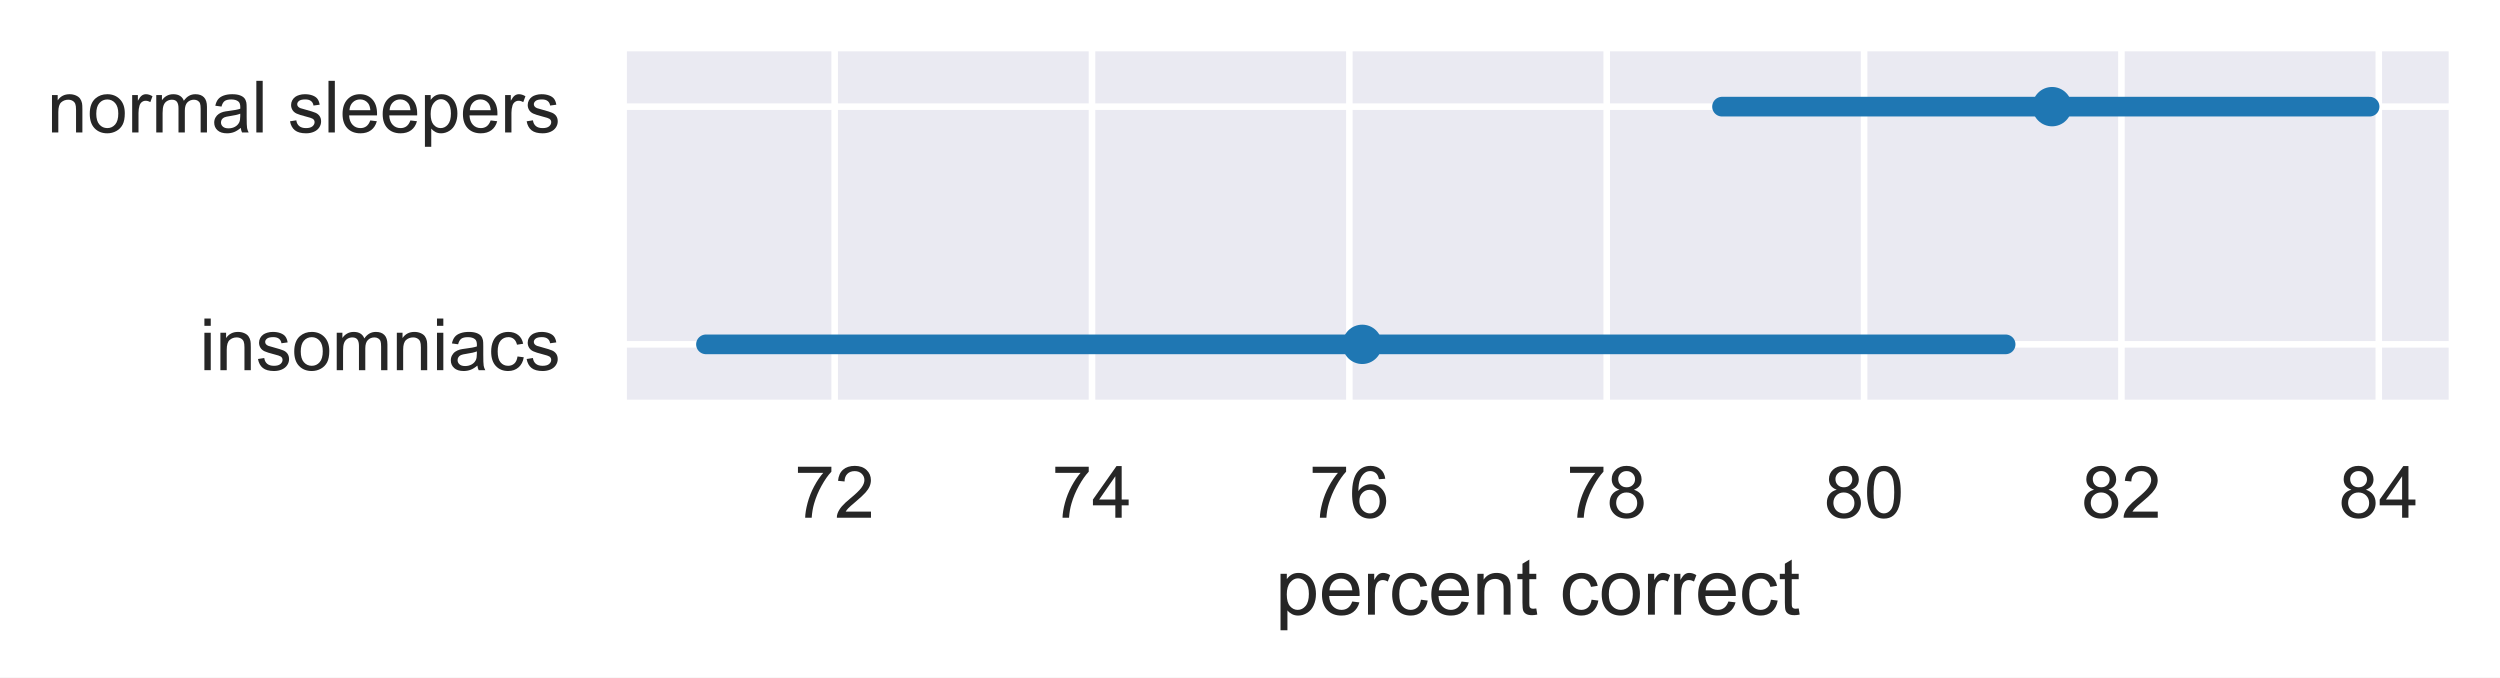
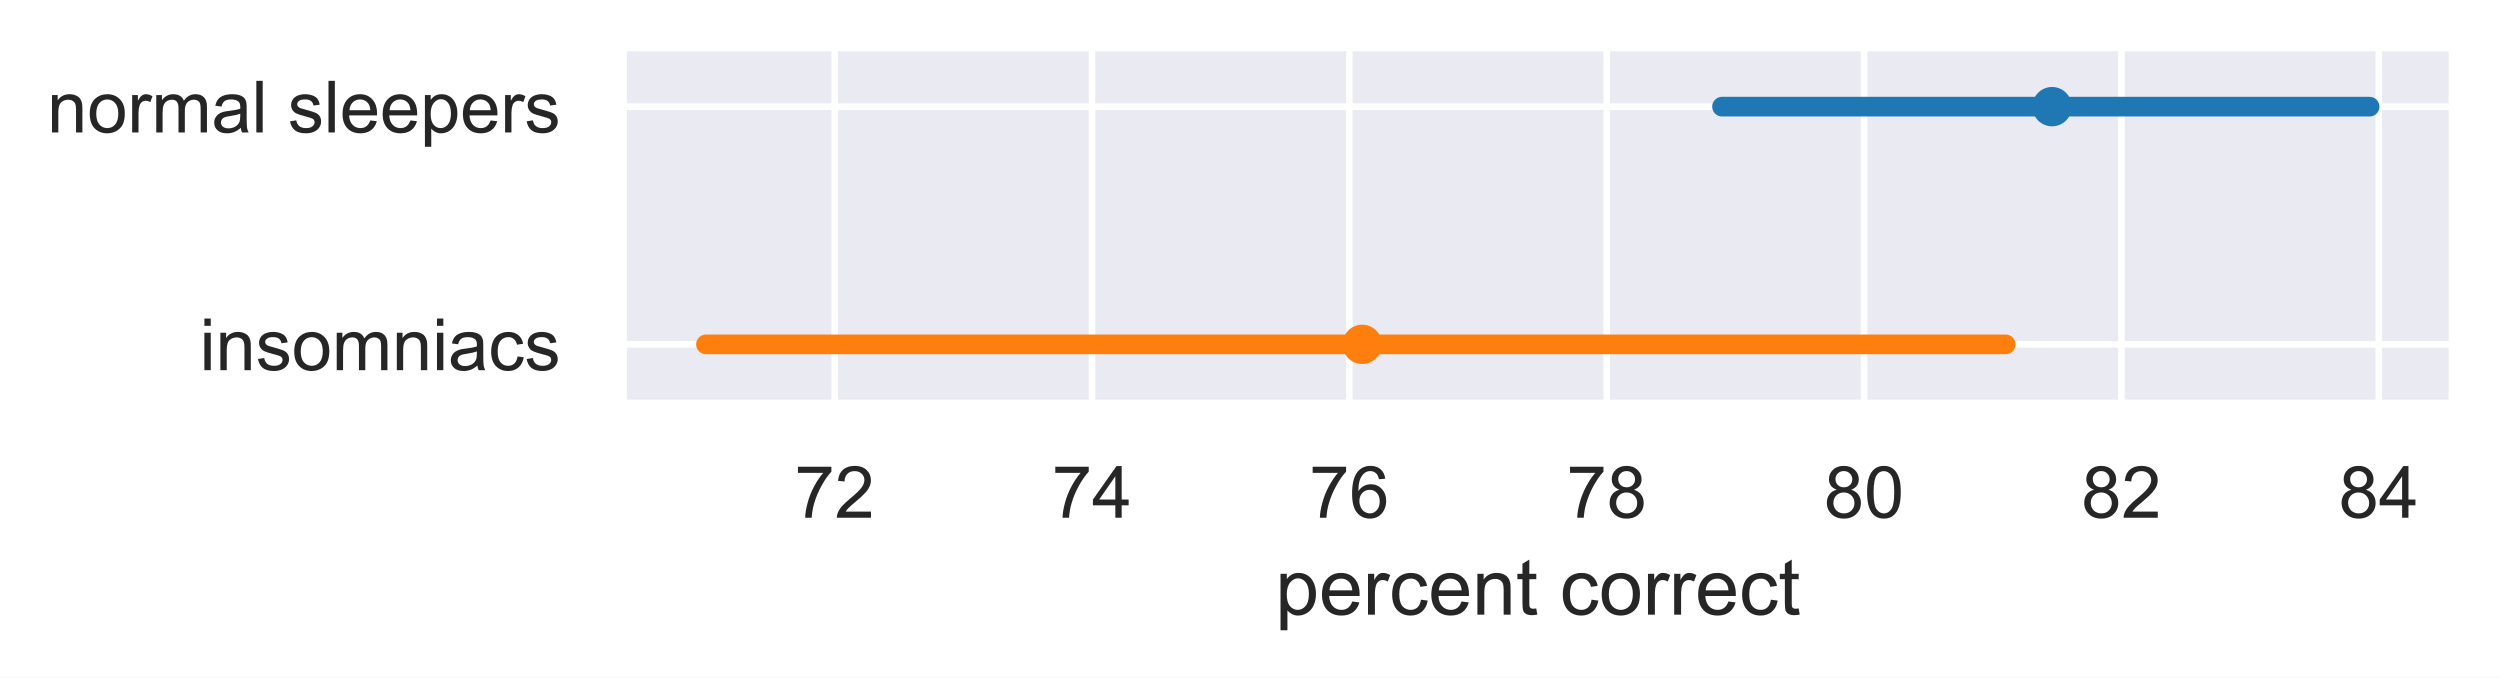
<svg xmlns="http://www.w3.org/2000/svg" xmlns:xlink="http://www.w3.org/1999/xlink" height="103.294pt" version="1.1" viewBox="0 0 381.151 103.294" width="381.151pt">
  <defs>
    <style type="text/css">
*{stroke-linecap:butt;stroke-linejoin:round;}
  </style>
  </defs>
  <g id="figure_1">
    <g id="patch_1">
      <path d="M 0 103.294  L 381.151 103.294  L 381.151 0  L 0 0  z " style="fill:#ffffff;" />
    </g>
    <g id="axes_1">
      <g id="patch_2">
        <path d="M 94.951 61.56  L 373.951 61.56  L 373.951 7.2  L 94.951 7.2  z " style="fill:#eaeaf2;" />
      </g>
      <g id="matplotlib.axis_1">
        <g id="xtick_1">
          <g id="line2d_1">
-             <path clip-path="url(#p791ce59a20)" d="M 127.251 61.56  L 127.251 7.2  " style="fill:none;stroke:#ffffff;stroke-linecap:round;" />
+             <path clip-path="url(#p9f70d61e28)" d="M 127.251 61.56  L 127.251 7.2  " style="fill:none;stroke:#ffffff;stroke-linecap:round;" />
          </g>
          <g id="text_1">
            <defs>
              <path d="M 4.734 62.203  L 4.734 70.656  L 51.078 70.656  L 51.078 63.812  Q 44.234 56.547 37.516 44.484  Q 30.812 32.422 27.156 19.672  Q 24.516 10.688 23.781 0  L 14.75 0  Q 14.891 8.453 18.062 20.406  Q 21.234 32.375 27.172 43.484  Q 33.109 54.594 39.797 62.203  z " id="ArialMT-55" />
              <path d="M 50.344 8.453  L 50.344 0  L 3.031 0  Q 2.938 3.172 4.047 6.109  Q 5.859 10.938 9.828 15.625  Q 13.812 20.312 21.344 26.469  Q 33.016 36.031 37.109 41.625  Q 41.219 47.219 41.219 52.203  Q 41.219 57.422 37.469 61  Q 33.734 64.594 27.734 64.594  Q 21.391 64.594 17.578 60.781  Q 13.766 56.984 13.719 50.25  L 4.688 51.172  Q 5.609 61.281 11.656 66.578  Q 17.719 71.875 27.938 71.875  Q 38.234 71.875 44.234 66.156  Q 50.25 60.453 50.25 52  Q 50.25 47.703 48.484 43.547  Q 46.734 39.406 42.656 34.812  Q 38.578 30.219 29.109 22.219  Q 21.188 15.578 18.938 13.203  Q 16.703 10.844 15.234 8.453  z " id="ArialMT-50" />
            </defs>
            <g style="fill:#262626;" transform="translate(121.1343 78.93359)scale(0.11 -0.11)">
              <use xlink:href="#ArialMT-55" />
              <use x="55.615" xlink:href="#ArialMT-50" />
            </g>
          </g>
        </g>
        <g id="xtick_2">
          <g id="line2d_2">
-             <path clip-path="url(#p791ce59a20)" d="M 166.488 61.56  L 166.488 7.2  " style="fill:none;stroke:#ffffff;stroke-linecap:round;" />
+             <path clip-path="url(#p9f70d61e28)" d="M 166.488 61.56  L 166.488 7.2  " style="fill:none;stroke:#ffffff;stroke-linecap:round;" />
          </g>
          <g id="text_2">
            <defs>
              <path d="M 32.328 0  L 32.328 17.141  L 1.266 17.141  L 1.266 25.203  L 33.938 71.578  L 41.109 71.578  L 41.109 25.203  L 50.781 25.203  L 50.781 17.141  L 41.109 17.141  L 41.109 0  z M 32.328 25.203  L 32.328 57.469  L 9.906 25.203  z " id="ArialMT-52" />
            </defs>
            <g style="fill:#262626;" transform="translate(160.3709 78.93359)scale(0.11 -0.11)">
              <use xlink:href="#ArialMT-55" />
              <use x="55.615" xlink:href="#ArialMT-52" />
            </g>
          </g>
        </g>
        <g id="xtick_3">
          <g id="line2d_3">
-             <path clip-path="url(#p791ce59a20)" d="M 205.724 61.56  L 205.724 7.2  " style="fill:none;stroke:#ffffff;stroke-linecap:round;" />
+             <path clip-path="url(#p9f70d61e28)" d="M 205.724 61.56  L 205.724 7.2  " style="fill:none;stroke:#ffffff;stroke-linecap:round;" />
          </g>
          <g id="text_3">
            <defs>
              <path d="M 49.75 54.047  L 41.016 53.375  Q 39.844 58.547 37.703 60.891  Q 34.125 64.656 28.906 64.656  Q 24.703 64.656 21.531 62.312  Q 17.391 59.281 14.984 53.469  Q 12.594 47.656 12.5 36.922  Q 15.672 41.75 20.266 44.094  Q 24.859 46.438 29.891 46.438  Q 38.672 46.438 44.844 39.969  Q 51.031 33.5 51.031 23.25  Q 51.031 16.5 48.125 10.719  Q 45.219 4.938 40.141 1.859  Q 35.062 -1.219 28.609 -1.219  Q 17.625 -1.219 10.688 6.859  Q 3.766 14.938 3.766 33.5  Q 3.766 54.25 11.422 63.672  Q 18.109 71.875 29.438 71.875  Q 37.891 71.875 43.281 67.141  Q 48.688 62.406 49.75 54.047  z M 13.875 23.188  Q 13.875 18.656 15.797 14.5  Q 17.719 10.359 21.188 8.172  Q 24.656 6 28.469 6  Q 34.031 6 38.031 10.484  Q 42.047 14.984 42.047 22.703  Q 42.047 30.125 38.078 34.391  Q 34.125 38.672 28.125 38.672  Q 22.172 38.672 18.016 34.391  Q 13.875 30.125 13.875 23.188  z " id="ArialMT-54" />
            </defs>
            <g style="fill:#262626;" transform="translate(199.6074 78.93359)scale(0.11 -0.11)">
              <use xlink:href="#ArialMT-55" />
              <use x="55.615" xlink:href="#ArialMT-54" />
            </g>
          </g>
        </g>
        <g id="xtick_4">
          <g id="line2d_4">
-             <path clip-path="url(#p791ce59a20)" d="M 244.961 61.56  L 244.961 7.2  " style="fill:none;stroke:#ffffff;stroke-linecap:round;" />
+             <path clip-path="url(#p9f70d61e28)" d="M 244.961 61.56  L 244.961 7.2  " style="fill:none;stroke:#ffffff;stroke-linecap:round;" />
          </g>
          <g id="text_4">
            <defs>
              <path d="M 17.672 38.812  Q 12.203 40.828 9.562 44.531  Q 6.938 48.25 6.938 53.422  Q 6.938 61.234 12.547 66.547  Q 18.172 71.875 27.484 71.875  Q 36.859 71.875 42.578 66.422  Q 48.297 60.984 48.297 53.172  Q 48.297 48.188 45.672 44.5  Q 43.062 40.828 37.75 38.812  Q 44.344 36.672 47.781 31.875  Q 51.219 27.094 51.219 20.453  Q 51.219 11.281 44.719 5.031  Q 38.234 -1.219 27.641 -1.219  Q 17.047 -1.219 10.547 5.047  Q 4.047 11.328 4.047 20.703  Q 4.047 27.688 7.594 32.391  Q 11.141 37.109 17.672 38.812  z M 15.922 53.719  Q 15.922 48.641 19.188 45.406  Q 22.469 42.188 27.688 42.188  Q 32.766 42.188 36.016 45.375  Q 39.266 48.578 39.266 53.219  Q 39.266 58.062 35.906 61.359  Q 32.562 64.656 27.594 64.656  Q 22.562 64.656 19.234 61.422  Q 15.922 58.203 15.922 53.719  z M 13.094 20.656  Q 13.094 16.891 14.875 13.375  Q 16.656 9.859 20.172 7.922  Q 23.688 6 27.734 6  Q 34.031 6 38.125 10.047  Q 42.234 14.109 42.234 20.359  Q 42.234 26.703 38.016 30.859  Q 33.797 35.016 27.438 35.016  Q 21.234 35.016 17.156 30.906  Q 13.094 26.812 13.094 20.656  z " id="ArialMT-56" />
            </defs>
            <g style="fill:#262626;" transform="translate(238.844 78.93359)scale(0.11 -0.11)">
              <use xlink:href="#ArialMT-55" />
              <use x="55.615" xlink:href="#ArialMT-56" />
            </g>
          </g>
        </g>
        <g id="xtick_5">
          <g id="line2d_5">
-             <path clip-path="url(#p791ce59a20)" d="M 284.198 61.56  L 284.198 7.2  " style="fill:none;stroke:#ffffff;stroke-linecap:round;" />
+             <path clip-path="url(#p9f70d61e28)" d="M 284.198 61.56  L 284.198 7.2  " style="fill:none;stroke:#ffffff;stroke-linecap:round;" />
          </g>
          <g id="text_5">
            <defs>
              <path d="M 4.156 35.297  Q 4.156 48 6.766 55.734  Q 9.375 63.484 14.516 67.672  Q 19.672 71.875 27.484 71.875  Q 33.25 71.875 37.594 69.547  Q 41.938 67.234 44.766 62.859  Q 47.609 58.5 49.219 52.219  Q 50.828 45.953 50.828 35.297  Q 50.828 22.703 48.234 14.969  Q 45.656 7.234 40.5 3  Q 35.359 -1.219 27.484 -1.219  Q 17.141 -1.219 11.234 6.203  Q 4.156 15.141 4.156 35.297  z M 13.188 35.297  Q 13.188 17.672 17.312 11.828  Q 21.438 6 27.484 6  Q 33.547 6 37.672 11.859  Q 41.797 17.719 41.797 35.297  Q 41.797 52.984 37.672 58.781  Q 33.547 64.594 27.391 64.594  Q 21.344 64.594 17.719 59.469  Q 13.188 52.938 13.188 35.297  z " id="ArialMT-48" />
            </defs>
            <g style="fill:#262626;" transform="translate(278.0806 78.93359)scale(0.11 -0.11)">
              <use xlink:href="#ArialMT-56" />
              <use x="55.615" xlink:href="#ArialMT-48" />
            </g>
          </g>
        </g>
        <g id="xtick_6">
          <g id="line2d_6">
-             <path clip-path="url(#p791ce59a20)" d="M 323.434 61.56  L 323.434 7.2  " style="fill:none;stroke:#ffffff;stroke-linecap:round;" />
+             <path clip-path="url(#p9f70d61e28)" d="M 323.434 61.56  L 323.434 7.2  " style="fill:none;stroke:#ffffff;stroke-linecap:round;" />
          </g>
          <g id="text_6">
            <g style="fill:#262626;" transform="translate(317.3171 78.93359)scale(0.11 -0.11)">
              <use xlink:href="#ArialMT-56" />
              <use x="55.615" xlink:href="#ArialMT-50" />
            </g>
          </g>
        </g>
        <g id="xtick_7">
          <g id="line2d_7">
-             <path clip-path="url(#p791ce59a20)" d="M 362.671 61.56  L 362.671 7.2  " style="fill:none;stroke:#ffffff;stroke-linecap:round;" />
+             <path clip-path="url(#p9f70d61e28)" d="M 362.671 61.56  L 362.671 7.2  " style="fill:none;stroke:#ffffff;stroke-linecap:round;" />
          </g>
          <g id="text_7">
            <g style="fill:#262626;" transform="translate(356.5537 78.93359)scale(0.11 -0.11)">
              <use xlink:href="#ArialMT-56" />
              <use x="55.615" xlink:href="#ArialMT-52" />
            </g>
          </g>
        </g>
        <g id="text_8">
          <defs>
            <path d="M 6.594 -19.875  L 6.594 51.859  L 14.594 51.859  L 14.594 45.125  Q 17.438 49.078 21 51.047  Q 24.562 53.031 29.641 53.031  Q 36.281 53.031 41.359 49.609  Q 46.438 46.188 49.016 39.953  Q 51.609 33.734 51.609 26.312  Q 51.609 18.359 48.75 11.984  Q 45.906 5.609 40.453 2.219  Q 35.016 -1.172 29 -1.172  Q 24.609 -1.172 21.109 0.688  Q 17.625 2.547 15.375 5.375  L 15.375 -19.875  z M 14.547 25.641  Q 14.547 15.625 18.594 10.844  Q 22.656 6.062 28.422 6.062  Q 34.281 6.062 38.453 11.016  Q 42.625 15.969 42.625 26.375  Q 42.625 36.281 38.547 41.203  Q 34.469 46.141 28.812 46.141  Q 23.188 46.141 18.859 40.891  Q 14.547 35.641 14.547 25.641  z " id="ArialMT-112" />
            <path d="M 42.094 16.703  L 51.172 15.578  Q 49.031 7.625 43.219 3.219  Q 37.406 -1.172 28.375 -1.172  Q 17 -1.172 10.328 5.828  Q 3.656 12.844 3.656 25.484  Q 3.656 38.578 10.391 45.797  Q 17.141 53.031 27.875 53.031  Q 38.281 53.031 44.875 45.953  Q 51.469 38.875 51.469 26.031  Q 51.469 25.25 51.422 23.688  L 12.75 23.688  Q 13.234 15.141 17.578 10.594  Q 21.922 6.062 28.422 6.062  Q 33.25 6.062 36.672 8.594  Q 40.094 11.141 42.094 16.703  z M 13.234 30.906  L 42.188 30.906  Q 41.609 37.453 38.875 40.719  Q 34.672 45.797 27.984 45.797  Q 21.922 45.797 17.797 41.75  Q 13.672 37.703 13.234 30.906  z " id="ArialMT-101" />
            <path d="M 6.5 0  L 6.5 51.859  L 14.406 51.859  L 14.406 44  Q 17.438 49.516 20 51.266  Q 22.562 53.031 25.641 53.031  Q 30.078 53.031 34.672 50.203  L 31.641 42.047  Q 28.422 43.953 25.203 43.953  Q 22.312 43.953 20.016 42.219  Q 17.719 40.484 16.75 37.406  Q 15.281 32.719 15.281 27.156  L 15.281 0  z " id="ArialMT-114" />
            <path d="M 40.438 19  L 49.078 17.875  Q 47.656 8.938 41.812 3.875  Q 35.984 -1.172 27.484 -1.172  Q 16.844 -1.172 10.375 5.781  Q 3.906 12.75 3.906 25.734  Q 3.906 34.125 6.688 40.422  Q 9.469 46.734 15.156 49.875  Q 20.844 53.031 27.547 53.031  Q 35.984 53.031 41.359 48.75  Q 46.734 44.484 48.25 36.625  L 39.703 35.297  Q 38.484 40.531 35.375 43.156  Q 32.281 45.797 27.875 45.797  Q 21.234 45.797 17.078 41.031  Q 12.938 36.281 12.938 25.984  Q 12.938 15.531 16.938 10.797  Q 20.953 6.062 27.391 6.062  Q 32.562 6.062 36.031 9.234  Q 39.5 12.406 40.438 19  z " id="ArialMT-99" />
            <path d="M 6.594 0  L 6.594 51.859  L 14.5 51.859  L 14.5 44.484  Q 20.219 53.031 31 53.031  Q 35.688 53.031 39.625 51.344  Q 43.562 49.656 45.516 46.922  Q 47.469 44.188 48.25 40.438  Q 48.734 37.984 48.734 31.891  L 48.734 0  L 39.938 0  L 39.938 31.547  Q 39.938 36.922 38.906 39.578  Q 37.891 42.234 35.281 43.812  Q 32.672 45.406 29.156 45.406  Q 23.531 45.406 19.453 41.844  Q 15.375 38.281 15.375 28.328  L 15.375 0  z " id="ArialMT-110" />
            <path d="M 25.781 7.859  L 27.047 0.094  Q 23.344 -0.688 20.406 -0.688  Q 15.625 -0.688 12.984 0.828  Q 10.359 2.344 9.281 4.812  Q 8.203 7.281 8.203 15.188  L 8.203 45.016  L 1.766 45.016  L 1.766 51.859  L 8.203 51.859  L 8.203 64.703  L 16.938 69.969  L 16.938 51.859  L 25.781 51.859  L 25.781 45.016  L 16.938 45.016  L 16.938 14.703  Q 16.938 10.938 17.406 9.859  Q 17.875 8.797 18.922 8.156  Q 19.969 7.516 21.922 7.516  Q 23.391 7.516 25.781 7.859  z " id="ArialMT-116" />
            <path id="ArialMT-32" />
            <path d="M 3.328 25.922  Q 3.328 40.328 11.328 47.266  Q 18.016 53.031 27.641 53.031  Q 38.328 53.031 45.109 46.016  Q 51.906 39.016 51.906 26.656  Q 51.906 16.656 48.906 10.906  Q 45.906 5.172 40.156 2  Q 34.422 -1.172 27.641 -1.172  Q 16.75 -1.172 10.031 5.812  Q 3.328 12.797 3.328 25.922  z M 12.359 25.922  Q 12.359 15.969 16.703 11.016  Q 21.047 6.062 27.641 6.062  Q 34.188 6.062 38.531 11.031  Q 42.875 16.016 42.875 26.219  Q 42.875 35.844 38.5 40.797  Q 34.125 45.75 27.641 45.75  Q 21.047 45.75 16.703 40.812  Q 12.359 35.891 12.359 25.922  z " id="ArialMT-111" />
          </defs>
          <g style="fill:#262626;" transform="translate(194.4378 93.70922)scale(0.12 -0.12)">
            <use xlink:href="#ArialMT-112" />
            <use x="55.615" xlink:href="#ArialMT-101" />
            <use x="111.23" xlink:href="#ArialMT-114" />
            <use x="144.531" xlink:href="#ArialMT-99" />
            <use x="194.531" xlink:href="#ArialMT-101" />
            <use x="250.146" xlink:href="#ArialMT-110" />
            <use x="305.762" xlink:href="#ArialMT-116" />
            <use x="333.545" xlink:href="#ArialMT-32" />
            <use x="361.328" xlink:href="#ArialMT-99" />
            <use x="411.328" xlink:href="#ArialMT-111" />
            <use x="466.943" xlink:href="#ArialMT-114" />
            <use x="500.244" xlink:href="#ArialMT-114" />
            <use x="533.545" xlink:href="#ArialMT-101" />
            <use x="589.16" xlink:href="#ArialMT-99" />
            <use x="639.16" xlink:href="#ArialMT-116" />
          </g>
        </g>
      </g>
      <g id="matplotlib.axis_2">
        <g id="ytick_1">
          <g id="line2d_8">
-             <path clip-path="url(#p791ce59a20)" d="M 94.951 52.5  L 373.951 52.5  " style="fill:none;stroke:#ffffff;stroke-linecap:round;" />
+             <path clip-path="url(#p9f70d61e28)" d="M 94.951 52.5  L 373.951 52.5  " style="fill:none;stroke:#ffffff;stroke-linecap:round;" />
          </g>
          <g id="text_9">
            <defs>
              <path d="M 6.641 61.469  L 6.641 71.578  L 15.438 71.578  L 15.438 61.469  z M 6.641 0  L 6.641 51.859  L 15.438 51.859  L 15.438 0  z " id="ArialMT-105" />
              <path d="M 3.078 15.484  L 11.766 16.844  Q 12.5 11.625 15.844 8.844  Q 19.188 6.062 25.203 6.062  Q 31.25 6.062 34.172 8.516  Q 37.109 10.984 37.109 14.312  Q 37.109 17.281 34.516 19  Q 32.719 20.172 25.531 21.969  Q 15.875 24.422 12.141 26.203  Q 8.406 27.984 6.469 31.125  Q 4.547 34.281 4.547 38.094  Q 4.547 41.547 6.125 44.5  Q 7.719 47.469 10.453 49.422  Q 12.5 50.922 16.031 51.969  Q 19.578 53.031 23.641 53.031  Q 29.734 53.031 34.344 51.266  Q 38.969 49.516 41.156 46.5  Q 43.359 43.5 44.188 38.484  L 35.594 37.312  Q 35.016 41.312 32.203 43.547  Q 29.391 45.797 24.266 45.797  Q 18.219 45.797 15.625 43.797  Q 13.031 41.797 13.031 39.109  Q 13.031 37.406 14.109 36.031  Q 15.188 34.625 17.484 33.688  Q 18.797 33.203 25.25 31.453  Q 34.578 28.953 38.25 27.359  Q 41.938 25.781 44.031 22.75  Q 46.141 19.734 46.141 15.234  Q 46.141 10.844 43.578 6.953  Q 41.016 3.078 36.172 0.953  Q 31.344 -1.172 25.25 -1.172  Q 15.141 -1.172 9.844 3.031  Q 4.547 7.234 3.078 15.484  z " id="ArialMT-115" />
              <path d="M 6.594 0  L 6.594 51.859  L 14.453 51.859  L 14.453 44.578  Q 16.891 48.391 20.938 50.703  Q 25 53.031 30.172 53.031  Q 35.938 53.031 39.625 50.641  Q 43.312 48.25 44.828 43.953  Q 50.984 53.031 60.844 53.031  Q 68.562 53.031 72.703 48.75  Q 76.859 44.484 76.859 35.594  L 76.859 0  L 68.109 0  L 68.109 32.672  Q 68.109 37.938 67.25 40.25  Q 66.406 42.578 64.156 43.984  Q 61.922 45.406 58.891 45.406  Q 53.422 45.406 49.797 41.766  Q 46.188 38.141 46.188 30.125  L 46.188 0  L 37.406 0  L 37.406 33.688  Q 37.406 39.547 35.25 42.469  Q 33.109 45.406 28.219 45.406  Q 24.516 45.406 21.359 43.453  Q 18.219 41.5 16.797 37.734  Q 15.375 33.984 15.375 26.906  L 15.375 0  z " id="ArialMT-109" />
              <path d="M 40.438 6.391  Q 35.547 2.25 31.031 0.531  Q 26.516 -1.172 21.344 -1.172  Q 12.797 -1.172 8.203 3  Q 3.609 7.172 3.609 13.672  Q 3.609 17.484 5.344 20.625  Q 7.078 23.781 9.891 25.688  Q 12.703 27.594 16.219 28.562  Q 18.797 29.25 24.031 29.891  Q 34.672 31.156 39.703 32.906  Q 39.75 34.719 39.75 35.203  Q 39.75 40.578 37.25 42.781  Q 33.891 45.75 27.25 45.75  Q 21.047 45.75 18.094 43.578  Q 15.141 41.406 13.719 35.891  L 5.125 37.062  Q 6.297 42.578 8.984 45.969  Q 11.672 49.359 16.75 51.188  Q 21.828 53.031 28.516 53.031  Q 35.156 53.031 39.297 51.469  Q 43.453 49.906 45.406 47.531  Q 47.359 45.172 48.141 41.547  Q 48.578 39.312 48.578 33.453  L 48.578 21.734  Q 48.578 9.469 49.141 6.219  Q 49.703 2.984 51.375 0  L 42.188 0  Q 40.828 2.734 40.438 6.391  z M 39.703 26.031  Q 34.906 24.078 25.344 22.703  Q 19.922 21.922 17.672 20.938  Q 15.438 19.969 14.203 18.094  Q 12.984 16.219 12.984 13.922  Q 12.984 10.406 15.641 8.062  Q 18.312 5.719 23.438 5.719  Q 28.516 5.719 32.469 7.938  Q 36.422 10.156 38.281 14.016  Q 39.703 17 39.703 22.797  z " id="ArialMT-97" />
            </defs>
            <g style="fill:#262626;" transform="translate(30.43234 56.4368)scale(0.11 -0.11)">
              <use xlink:href="#ArialMT-105" />
              <use x="22.217" xlink:href="#ArialMT-110" />
              <use x="77.832" xlink:href="#ArialMT-115" />
              <use x="127.832" xlink:href="#ArialMT-111" />
              <use x="183.447" xlink:href="#ArialMT-109" />
              <use x="266.748" xlink:href="#ArialMT-110" />
              <use x="322.363" xlink:href="#ArialMT-105" />
              <use x="344.58" xlink:href="#ArialMT-97" />
              <use x="400.195" xlink:href="#ArialMT-99" />
              <use x="450.195" xlink:href="#ArialMT-115" />
            </g>
          </g>
        </g>
        <g id="ytick_2">
          <g id="line2d_9">
-             <path clip-path="url(#p791ce59a20)" d="M 94.951 16.26  L 373.951 16.26  " style="fill:none;stroke:#ffffff;stroke-linecap:round;" />
+             <path clip-path="url(#p9f70d61e28)" d="M 94.951 16.26  L 373.951 16.26  " style="fill:none;stroke:#ffffff;stroke-linecap:round;" />
          </g>
          <g id="text_10">
            <defs>
              <path d="M 6.391 0  L 6.391 71.578  L 15.188 71.578  L 15.188 0  z " id="ArialMT-108" />
            </defs>
            <g style="fill:#262626;" transform="translate(7.2 20.1968)scale(0.11 -0.11)">
              <use xlink:href="#ArialMT-110" />
              <use x="55.615" xlink:href="#ArialMT-111" />
              <use x="111.23" xlink:href="#ArialMT-114" />
              <use x="144.531" xlink:href="#ArialMT-109" />
              <use x="227.832" xlink:href="#ArialMT-97" />
              <use x="283.447" xlink:href="#ArialMT-108" />
              <use x="305.664" xlink:href="#ArialMT-32" />
              <use x="333.447" xlink:href="#ArialMT-115" />
              <use x="383.447" xlink:href="#ArialMT-108" />
              <use x="405.664" xlink:href="#ArialMT-101" />
              <use x="461.279" xlink:href="#ArialMT-101" />
              <use x="516.895" xlink:href="#ArialMT-112" />
              <use x="572.51" xlink:href="#ArialMT-101" />
              <use x="628.125" xlink:href="#ArialMT-114" />
              <use x="661.426" xlink:href="#ArialMT-115" />
            </g>
          </g>
        </g>
      </g>
      <g id="line2d_10">
        <defs>
-           <path d="M 0 2.5  C 0.663 2.5 1.299 2.237 1.768 1.768  C 2.237 1.299 2.5 0.663 2.5 0  C 2.5 -0.663 2.237 -1.299 1.768 -1.768  C 1.299 -2.237 0.663 -2.5 0 -2.5  C -0.663 -2.5 -1.299 -2.237 -1.768 -1.768  C -2.237 -1.299 -2.5 -0.663 -2.5 0  C -2.5 0.663 -2.237 1.299 -1.768 1.768  C -1.299 2.237 -0.663 2.5 0 2.5  z " id="m28f249f216" style="stroke:#1f77b3;" />
+           <path d="M 0 2.5  C 0.663 2.5 1.299 2.237 1.768 1.768  C 2.237 1.299 2.5 0.663 2.5 0  C 2.5 -0.663 2.237 -1.299 1.768 -1.768  C 1.299 -2.237 0.663 -2.5 0 -2.5  C -0.663 -2.5 -1.299 -2.237 -1.768 -1.768  C -2.237 -1.299 -2.5 -0.663 -2.5 0  C -2.5 0.663 -2.237 1.299 -1.768 1.768  C -1.299 2.237 -0.663 2.5 0 2.5  z " id="m0786358315" style="stroke:#ff7f0e;" />
        </defs>
-         <g clip-path="url(#p791ce59a20)">
-           <use style="fill:#1f77b3;stroke:#1f77b3;" x="207.686" xlink:href="#m28f249f216" y="52.5" />
-           <use style="fill:#1f77b3;stroke:#1f77b3;" x="312.861" xlink:href="#m28f249f216" y="16.26" />
+         <g clip-path="url(#p9f70d61e28)">
+           <use style="fill:#ff7f0e;stroke:#ff7f0e;" x="207.686" xlink:href="#m0786358315" y="52.5" />
        </g>
      </g>
      <g id="line2d_11">
-         <path clip-path="url(#p791ce59a20)" d="M 107.633 52.5  L 305.778 52.5  " style="fill:none;stroke:#1f77b3;stroke-linecap:round;stroke-width:3;" />
+         <path clip-path="url(#p9f70d61e28)" d="M 107.633 52.5  L 305.778 52.5  " style="fill:none;stroke:#ff7f0e;stroke-linecap:round;stroke-width:3;" />
      </g>
      <g id="line2d_12">
-         <path clip-path="url(#p791ce59a20)" d="M 262.541 16.26  L 361.269 16.26  " style="fill:none;stroke:#1f77b3;stroke-linecap:round;stroke-width:3;" />
+         <defs>
+           <path d="M 0 2.5  C 0.663 2.5 1.299 2.237 1.768 1.768  C 2.237 1.299 2.5 0.663 2.5 0  C 2.5 -0.663 2.237 -1.299 1.768 -1.768  C 1.299 -2.237 0.663 -2.5 0 -2.5  C -0.663 -2.5 -1.299 -2.237 -1.768 -1.768  C -2.237 -1.299 -2.5 -0.663 -2.5 0  C -2.5 0.663 -2.237 1.299 -1.768 1.768  C -1.299 2.237 -0.663 2.5 0 2.5  z " id="m1ca8c26417" style="stroke:#1f77b4;" />
+         </defs>
+         <g clip-path="url(#p9f70d61e28)">
+           <use style="fill:#1f77b4;stroke:#1f77b4;" x="312.861" xlink:href="#m1ca8c26417" y="16.26" />
+         </g>
+       </g>
+       <g id="line2d_13">
+         <path clip-path="url(#p9f70d61e28)" d="M 262.541 16.26  L 361.269 16.26  " style="fill:none;stroke:#1f77b4;stroke-linecap:round;stroke-width:3;" />
      </g>
      <g id="patch_3">
        <path d="M 94.951 61.56  L 94.951 7.2  " style="fill:none;stroke:#ffffff;stroke-linecap:square;stroke-linejoin:miter;stroke-width:1.25;" />
      </g>
      <g id="patch_4">
        <path d="M 373.951 61.56  L 373.951 7.2  " style="fill:none;stroke:#ffffff;stroke-linecap:square;stroke-linejoin:miter;stroke-width:1.25;" />
      </g>
      <g id="patch_5">
        <path d="M 94.951 61.56  L 373.951 61.56  " style="fill:none;stroke:#ffffff;stroke-linecap:square;stroke-linejoin:miter;stroke-width:1.25;" />
      </g>
      <g id="patch_6">
        <path d="M 94.951 7.2  L 373.951 7.2  " style="fill:none;stroke:#ffffff;stroke-linecap:square;stroke-linejoin:miter;stroke-width:1.25;" />
      </g>
    </g>
  </g>
  <defs>
-     <clipPath id="p791ce59a20">
+     <clipPath id="p9f70d61e28">
      <rect height="54.36" width="279" x="94.951" y="7.2" />
    </clipPath>
  </defs>
</svg>
